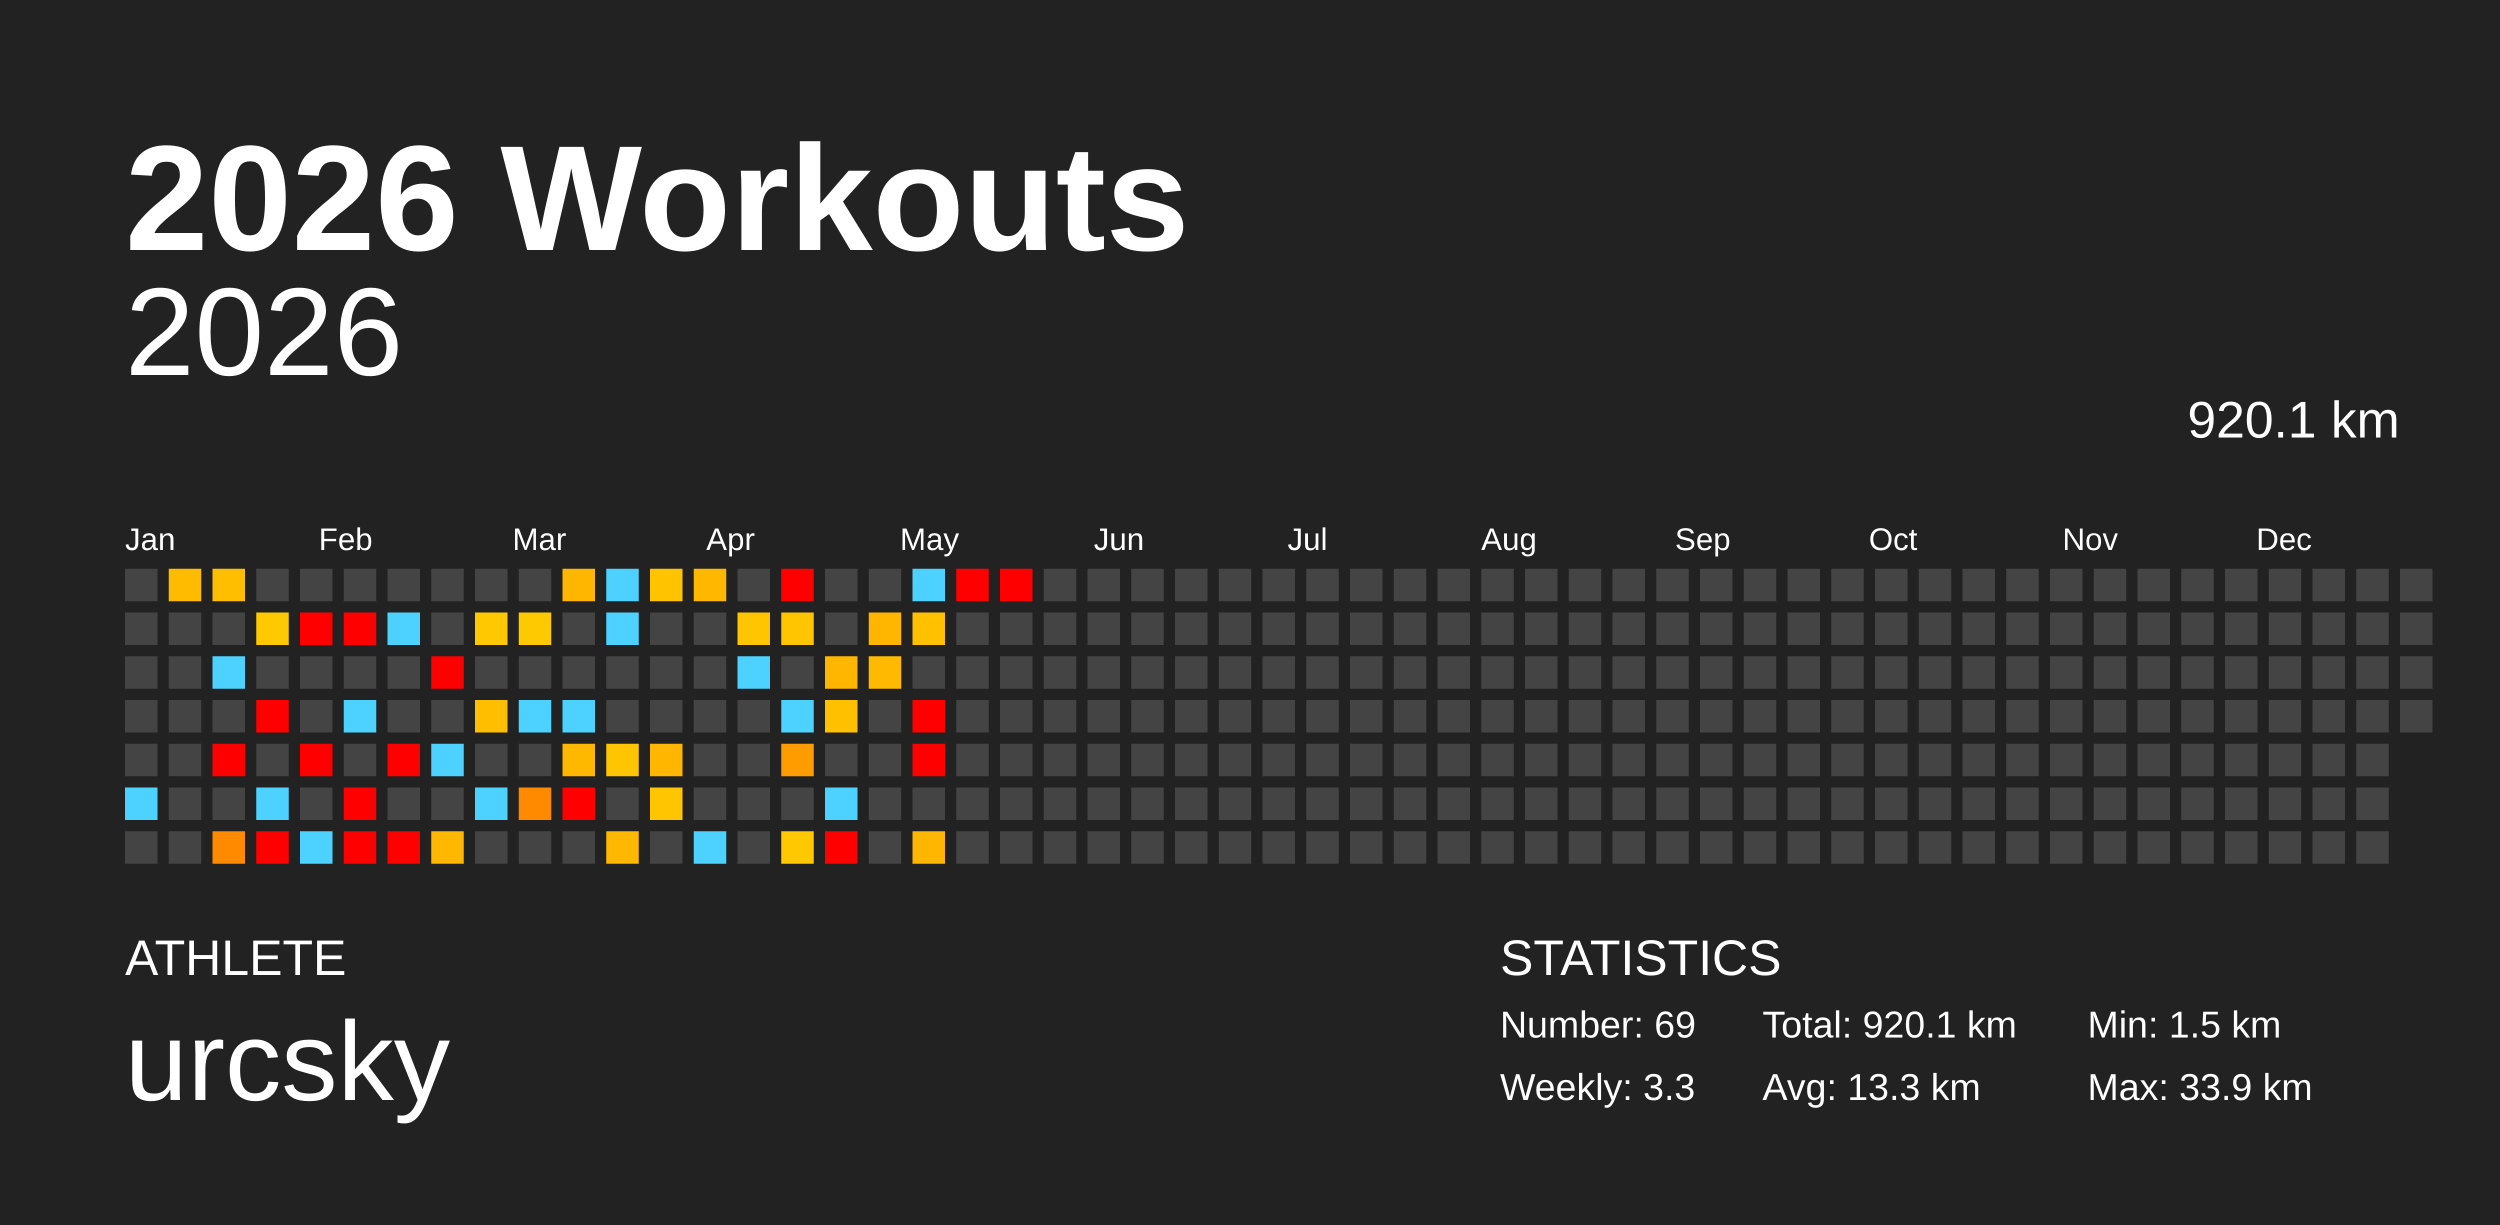
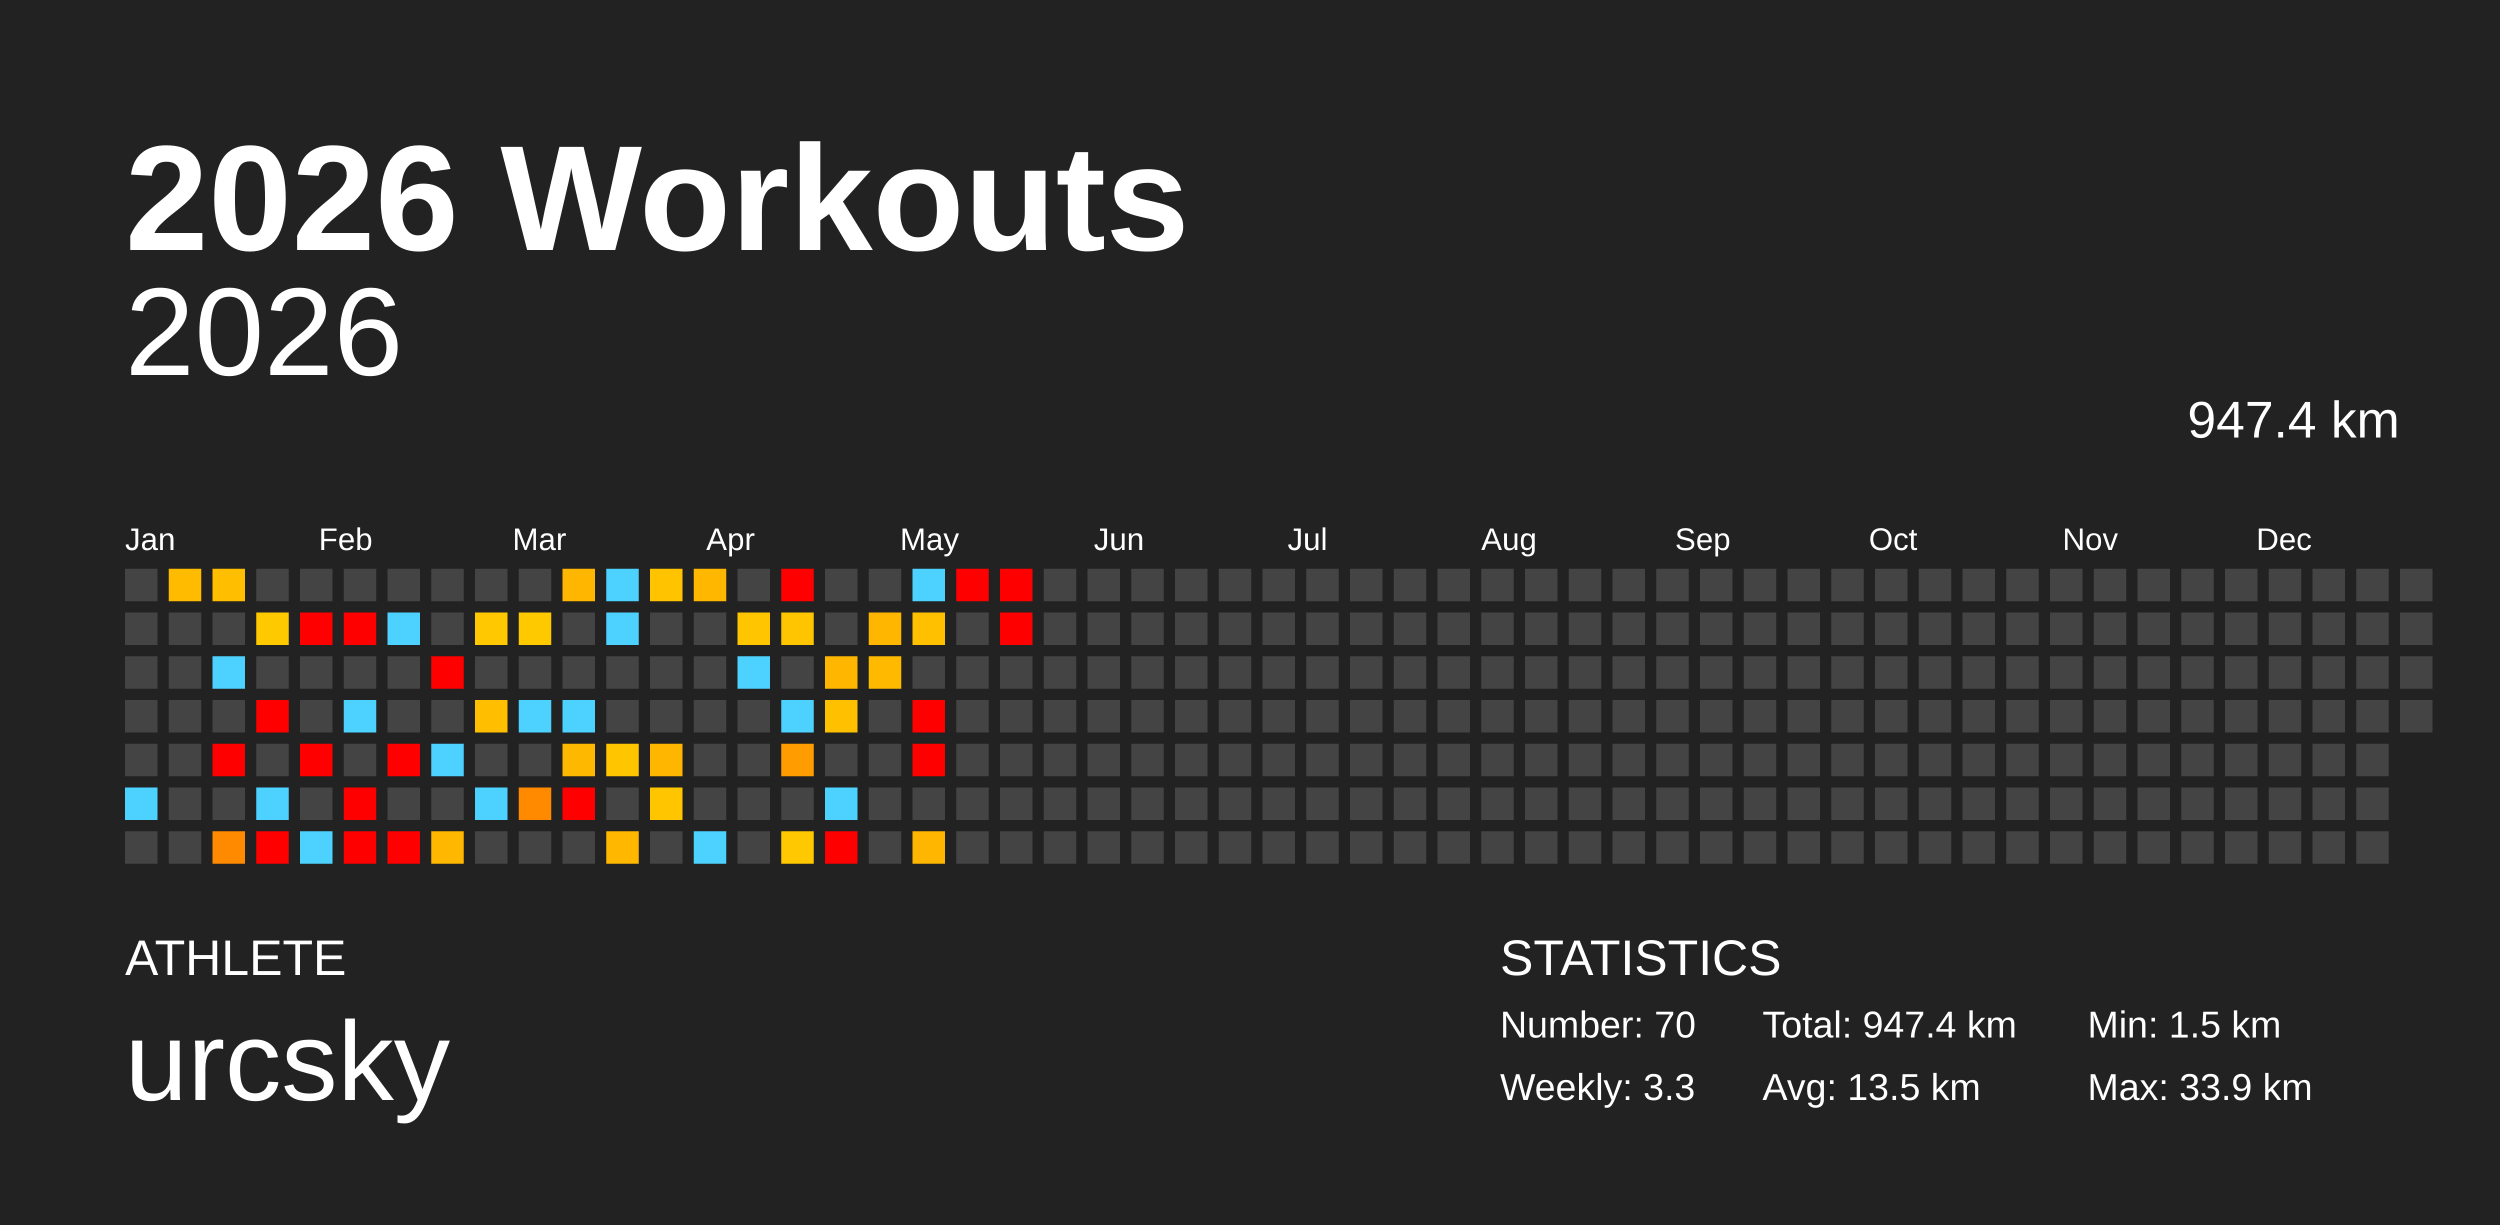
<svg xmlns="http://www.w3.org/2000/svg" baseProfile="full" height="98mm" version="1.1" viewBox="0,0,200,98" width="200mm">
  <defs />
  <rect fill="#222222" height="98" width="200" x="0" y="0" />
  <text fill="#FFFFFF" style="font-size:12px; font-family:Arial; font-weight:bold;" x="10" y="20">2026 Workouts</text>
  <text fill="#FFFFFF" style="font-size:4px; font-family:Arial" x="10" y="78">ATHLETE</text>
  <text fill="#FFFFFF" style="font-size:9px; font-family:Arial" x="10" y="88">urcsky</text>
  <text fill="#FFFFFF" style="font-size:4px; font-family:Arial" x="120" y="78">STATISTICS</text>
-   <text fill="#FFFFFF" style="font-size:3px; font-family:Arial" x="120" y="83">Number: 69</text>
+   <text fill="#FFFFFF" style="font-size:3px; font-family:Arial" x="120" y="83">Number: 70</text>
  <text fill="#FFFFFF" style="font-size:3px; font-family:Arial" x="120" y="88">Weekly: 3.3</text>
-   <text fill="#FFFFFF" style="font-size:3px; font-family:Arial" x="141" y="83">Total: 920.1 km</text>
-   <text fill="#FFFFFF" style="font-size:3px; font-family:Arial" x="141" y="88">Avg: 13.3 km</text>
+   <text fill="#FFFFFF" style="font-size:3px; font-family:Arial" x="141" y="83">Total: 947.4 km</text>
+   <text fill="#FFFFFF" style="font-size:3px; font-family:Arial" x="141" y="88">Avg: 13.5 km</text>
  <text fill="#FFFFFF" style="font-size:3px; font-family:Arial" x="167" y="83">Min: 1.5 km</text>
  <text fill="#FFFFFF" style="font-size:3px; font-family:Arial" x="167" y="88">Max: 33.9 km</text>
  <text alignment-baseline="hanging" fill="#FFFFFF" style="font-size:10.0px; font-family:Arial;" x="10" y="30">2026</text>
-   <text alignment-baseline="hanging" fill="#FFFFFF" style="font-size:4.125px; font-family:Arial;" x="175" y="35">920.1 km</text>
+   <text alignment-baseline="hanging" fill="#FFFFFF" style="font-size:4.125px; font-family:Arial;" x="175" y="35">947.4 km</text>
  <text fill="#FFFFFF" style="font-size:2.5px; font-family:Arial" x="10.0" y="44">Jan</text>
  <text fill="#FFFFFF" style="font-size:2.5px; font-family:Arial" x="25.5" y="44">Feb</text>
  <text fill="#FFFFFF" style="font-size:2.5px; font-family:Arial" x="41.0" y="44">Mar</text>
  <text fill="#FFFFFF" style="font-size:2.5px; font-family:Arial" x="56.5" y="44">Apr</text>
  <text fill="#FFFFFF" style="font-size:2.5px; font-family:Arial" x="72.0" y="44">May</text>
  <text fill="#FFFFFF" style="font-size:2.5px; font-family:Arial" x="87.5" y="44">Jun</text>
  <text fill="#FFFFFF" style="font-size:2.5px; font-family:Arial" x="103.0" y="44">Jul</text>
  <text fill="#FFFFFF" style="font-size:2.5px; font-family:Arial" x="118.5" y="44">Aug</text>
  <text fill="#FFFFFF" style="font-size:2.5px; font-family:Arial" x="134.0" y="44">Sep</text>
  <text fill="#FFFFFF" style="font-size:2.5px; font-family:Arial" x="149.5" y="44">Oct</text>
  <text fill="#FFFFFF" style="font-size:2.5px; font-family:Arial" x="165.0" y="44">Nov</text>
  <text fill="#FFFFFF" style="font-size:2.5px; font-family:Arial" x="180.5" y="44">Dec</text>
  <rect fill="#444444" height="2.6" width="2.6" x="10.0" y="45.5" />
  <rect fill="#444444" height="2.6" width="2.6" x="10.0" y="49.0" />
  <rect fill="#444444" height="2.6" width="2.6" x="10.0" y="52.5" />
  <rect fill="#444444" height="2.6" width="2.6" x="10.0" y="56.0" />
  <rect fill="#444444" height="2.6" width="2.6" x="10.0" y="59.5" />
  <rect fill="#4dd2ff" height="2.6" width="2.6" x="10.0" y="63.0" />
  <rect fill="#444444" height="2.6" width="2.6" x="10.0" y="66.5" />
  <rect fill="#ffbb00" height="2.6" width="2.6" x="13.5" y="45.5" />
  <rect fill="#444444" height="2.6" width="2.6" x="13.5" y="49.0" />
  <rect fill="#444444" height="2.6" width="2.6" x="13.5" y="52.5" />
  <rect fill="#444444" height="2.6" width="2.6" x="13.5" y="56.0" />
  <rect fill="#444444" height="2.6" width="2.6" x="13.5" y="59.5" />
  <rect fill="#444444" height="2.6" width="2.6" x="13.5" y="63.0" />
  <rect fill="#444444" height="2.6" width="2.6" x="13.5" y="66.5" />
  <rect fill="#ffbe00" height="2.6" width="2.6" x="17.0" y="45.5" />
  <rect fill="#444444" height="2.6" width="2.6" x="17.0" y="49.0" />
  <rect fill="#4dd2ff" height="2.6" width="2.6" x="17.0" y="52.5" />
  <rect fill="#444444" height="2.6" width="2.6" x="17.0" y="56.0" />
  <rect fill="red" height="2.6" width="2.6" x="17.0" y="59.5" />
  <rect fill="#444444" height="2.6" width="2.6" x="17.0" y="63.0" />
  <rect fill="#ff8a00" height="2.6" width="2.6" x="17.0" y="66.5" />
  <rect fill="#444444" height="2.6" width="2.6" x="20.5" y="45.5" />
  <rect fill="#ffc900" height="2.6" width="2.6" x="20.5" y="49.0" />
  <rect fill="#444444" height="2.6" width="2.6" x="20.5" y="52.5" />
  <rect fill="red" height="2.6" width="2.6" x="20.5" y="56.0" />
  <rect fill="#444444" height="2.6" width="2.6" x="20.5" y="59.5" />
  <rect fill="#4dd2ff" height="2.6" width="2.6" x="20.5" y="63.0" />
  <rect fill="red" height="2.6" width="2.6" x="20.5" y="66.5" />
  <rect fill="#444444" height="2.6" width="2.6" x="24.0" y="45.5" />
  <rect fill="red" height="2.6" width="2.6" x="24.0" y="49.0" />
  <rect fill="#444444" height="2.6" width="2.6" x="24.0" y="52.5" />
  <rect fill="#444444" height="2.6" width="2.6" x="24.0" y="56.0" />
  <rect fill="red" height="2.6" width="2.6" x="24.0" y="59.5" />
  <rect fill="#444444" height="2.6" width="2.6" x="24.0" y="63.0" />
  <rect fill="#4dd2ff" height="2.6" width="2.6" x="24.0" y="66.5" />
  <rect fill="#444444" height="2.6" width="2.6" x="27.5" y="45.5" />
  <rect fill="red" height="2.6" width="2.6" x="27.5" y="49.0" />
  <rect fill="#444444" height="2.6" width="2.6" x="27.5" y="52.5" />
  <rect fill="#4dd2ff" height="2.6" width="2.6" x="27.5" y="56.0" />
  <rect fill="#444444" height="2.6" width="2.6" x="27.5" y="59.5" />
  <rect fill="red" height="2.6" width="2.6" x="27.5" y="63.0" />
  <rect fill="red" height="2.6" width="2.6" x="27.5" y="66.5" />
  <rect fill="#444444" height="2.6" width="2.6" x="31.0" y="45.5" />
  <rect fill="#4dd2ff" height="2.6" width="2.6" x="31.0" y="49.0" />
  <rect fill="#444444" height="2.6" width="2.6" x="31.0" y="52.5" />
  <rect fill="#444444" height="2.6" width="2.6" x="31.0" y="56.0" />
  <rect fill="red" height="2.6" width="2.6" x="31.0" y="59.5" />
  <rect fill="#444444" height="2.6" width="2.6" x="31.0" y="63.0" />
  <rect fill="red" height="2.6" width="2.6" x="31.0" y="66.5" />
  <rect fill="#444444" height="2.6" width="2.6" x="34.5" y="45.5" />
  <rect fill="#444444" height="2.6" width="2.6" x="34.5" y="49.0" />
  <rect fill="red" height="2.6" width="2.6" x="34.5" y="52.5" />
  <rect fill="#444444" height="2.6" width="2.6" x="34.5" y="56.0" />
  <rect fill="#4dd2ff" height="2.6" width="2.6" x="34.5" y="59.5" />
  <rect fill="#444444" height="2.6" width="2.6" x="34.5" y="63.0" />
  <rect fill="#ffb700" height="2.6" width="2.6" x="34.5" y="66.5" />
  <rect fill="#444444" height="2.6" width="2.6" x="38.0" y="45.5" />
  <rect fill="#ffc800" height="2.6" width="2.6" x="38.0" y="49.0" />
  <rect fill="#444444" height="2.6" width="2.6" x="38.0" y="52.5" />
  <rect fill="#ffbe00" height="2.6" width="2.6" x="38.0" y="56.0" />
  <rect fill="#444444" height="2.6" width="2.6" x="38.0" y="59.5" />
  <rect fill="#4dd2ff" height="2.6" width="2.6" x="38.0" y="63.0" />
  <rect fill="#444444" height="2.6" width="2.6" x="38.0" y="66.5" />
  <rect fill="#444444" height="2.6" width="2.6" x="41.5" y="45.5" />
  <rect fill="#ffc900" height="2.6" width="2.6" x="41.5" y="49.0" />
  <rect fill="#444444" height="2.6" width="2.6" x="41.5" y="52.5" />
  <rect fill="#4dd2ff" height="2.6" width="2.6" x="41.5" y="56.0" />
  <rect fill="#444444" height="2.6" width="2.6" x="41.5" y="59.5" />
  <rect fill="#ff8a00" height="2.6" width="2.6" x="41.5" y="63.0" />
  <rect fill="#444444" height="2.6" width="2.6" x="41.5" y="66.5" />
  <rect fill="#ffb600" height="2.6" width="2.6" x="45.0" y="45.5" />
  <rect fill="#444444" height="2.6" width="2.6" x="45.0" y="49.0" />
  <rect fill="#444444" height="2.6" width="2.6" x="45.0" y="52.5" />
  <rect fill="#4dd2ff" height="2.6" width="2.6" x="45.0" y="56.0" />
  <rect fill="#ffb800" height="2.6" width="2.6" x="45.0" y="59.5" />
  <rect fill="red" height="2.6" width="2.6" x="45.0" y="63.0" />
  <rect fill="#444444" height="2.6" width="2.6" x="45.0" y="66.5" />
  <rect fill="#4dd2ff" height="2.6" width="2.6" x="48.5" y="45.5" />
  <rect fill="#4dd2ff" height="2.6" width="2.6" x="48.5" y="49.0" />
  <rect fill="#444444" height="2.6" width="2.6" x="48.5" y="52.5" />
  <rect fill="#444444" height="2.6" width="2.6" x="48.5" y="56.0" />
  <rect fill="#ffc600" height="2.6" width="2.6" x="48.5" y="59.5" />
  <rect fill="#444444" height="2.6" width="2.6" x="48.5" y="63.0" />
  <rect fill="#ffb700" height="2.6" width="2.6" x="48.5" y="66.5" />
  <rect fill="#ffc300" height="2.6" width="2.6" x="52.0" y="45.5" />
  <rect fill="#444444" height="2.6" width="2.6" x="52.0" y="49.0" />
  <rect fill="#444444" height="2.6" width="2.6" x="52.0" y="52.5" />
  <rect fill="#444444" height="2.6" width="2.6" x="52.0" y="56.0" />
  <rect fill="#ffb600" height="2.6" width="2.6" x="52.0" y="59.5" />
  <rect fill="#ffc600" height="2.6" width="2.6" x="52.0" y="63.0" />
  <rect fill="#444444" height="2.6" width="2.6" x="52.0" y="66.5" />
  <rect fill="#ffb700" height="2.6" width="2.6" x="55.5" y="45.5" />
  <rect fill="#444444" height="2.6" width="2.6" x="55.5" y="49.0" />
  <rect fill="#444444" height="2.6" width="2.6" x="55.5" y="52.5" />
  <rect fill="#444444" height="2.6" width="2.6" x="55.5" y="56.0" />
  <rect fill="#444444" height="2.6" width="2.6" x="55.5" y="59.5" />
  <rect fill="#444444" height="2.6" width="2.6" x="55.5" y="63.0" />
  <rect fill="#4dd2ff" height="2.6" width="2.6" x="55.5" y="66.5" />
  <rect fill="#444444" height="2.6" width="2.6" x="59.0" y="45.5" />
  <rect fill="#ffc500" height="2.6" width="2.6" x="59.0" y="49.0" />
  <rect fill="#4dd2ff" height="2.6" width="2.6" x="59.0" y="52.5" />
  <rect fill="#444444" height="2.6" width="2.6" x="59.0" y="56.0" />
  <rect fill="#444444" height="2.6" width="2.6" x="59.0" y="59.5" />
  <rect fill="#444444" height="2.6" width="2.6" x="59.0" y="63.0" />
  <rect fill="#444444" height="2.6" width="2.6" x="59.0" y="66.5" />
  <rect fill="red" height="2.6" width="2.6" x="62.5" y="45.5" />
  <rect fill="#ffc500" height="2.6" width="2.6" x="62.5" y="49.0" />
  <rect fill="#444444" height="2.6" width="2.6" x="62.5" y="52.5" />
  <rect fill="#4dd2ff" height="2.6" width="2.6" x="62.5" y="56.0" />
  <rect fill="#ff9d00" height="2.6" width="2.6" x="62.5" y="59.5" />
  <rect fill="#444444" height="2.6" width="2.6" x="62.5" y="63.0" />
  <rect fill="#ffc800" height="2.6" width="2.6" x="62.5" y="66.5" />
  <rect fill="#444444" height="2.6" width="2.6" x="66.0" y="45.5" />
  <rect fill="#444444" height="2.6" width="2.6" x="66.0" y="49.0" />
  <rect fill="#ffb600" height="2.6" width="2.6" x="66.0" y="52.5" />
  <rect fill="#ffc000" height="2.6" width="2.6" x="66.0" y="56.0" />
  <rect fill="#444444" height="2.6" width="2.6" x="66.0" y="59.5" />
  <rect fill="#4dd2ff" height="2.6" width="2.6" x="66.0" y="63.0" />
  <rect fill="red" height="2.6" width="2.6" x="66.0" y="66.5" />
  <rect fill="#444444" height="2.6" width="2.6" x="69.5" y="45.5" />
  <rect fill="#ffb600" height="2.6" width="2.6" x="69.5" y="49.0" />
  <rect fill="#ffba00" height="2.6" width="2.6" x="69.5" y="52.5" />
  <rect fill="#444444" height="2.6" width="2.6" x="69.5" y="56.0" />
  <rect fill="#444444" height="2.6" width="2.6" x="69.5" y="59.5" />
  <rect fill="#444444" height="2.6" width="2.6" x="69.5" y="63.0" />
  <rect fill="#444444" height="2.6" width="2.6" x="69.5" y="66.5" />
  <rect fill="#4dd2ff" height="2.6" width="2.6" x="73.0" y="45.5" />
  <rect fill="#ffc000" height="2.6" width="2.6" x="73.0" y="49.0" />
  <rect fill="#444444" height="2.6" width="2.6" x="73.0" y="52.5" />
  <rect fill="red" height="2.6" width="2.6" x="73.0" y="56.0" />
  <rect fill="red" height="2.6" width="2.6" x="73.0" y="59.5" />
  <rect fill="#444444" height="2.6" width="2.6" x="73.0" y="63.0" />
  <rect fill="#ffb600" height="2.6" width="2.6" x="73.0" y="66.5" />
  <rect fill="red" height="2.6" width="2.6" x="76.5" y="45.5" />
  <rect fill="#444444" height="2.6" width="2.6" x="76.5" y="49.0" />
  <rect fill="#444444" height="2.6" width="2.6" x="76.5" y="52.5" />
  <rect fill="#444444" height="2.6" width="2.6" x="76.5" y="56.0" />
  <rect fill="#444444" height="2.6" width="2.6" x="76.5" y="59.5" />
  <rect fill="#444444" height="2.6" width="2.6" x="76.5" y="63.0" />
  <rect fill="#444444" height="2.6" width="2.6" x="76.5" y="66.5" />
  <rect fill="red" height="2.6" width="2.6" x="80.0" y="45.5" />
-   <rect fill="#444444" height="2.6" width="2.6" x="80.0" y="49.0" />
+   <rect fill="red" height="2.6" width="2.6" x="80.0" y="49.0" />
  <rect fill="#444444" height="2.6" width="2.6" x="80.0" y="52.5" />
  <rect fill="#444444" height="2.6" width="2.6" x="80.0" y="56.0" />
  <rect fill="#444444" height="2.6" width="2.6" x="80.0" y="59.5" />
  <rect fill="#444444" height="2.6" width="2.6" x="80.0" y="63.0" />
  <rect fill="#444444" height="2.6" width="2.6" x="80.0" y="66.5" />
  <rect fill="#444444" height="2.6" width="2.6" x="83.5" y="45.5" />
  <rect fill="#444444" height="2.6" width="2.6" x="83.5" y="49.0" />
  <rect fill="#444444" height="2.6" width="2.6" x="83.5" y="52.5" />
  <rect fill="#444444" height="2.6" width="2.6" x="83.5" y="56.0" />
  <rect fill="#444444" height="2.6" width="2.6" x="83.5" y="59.5" />
  <rect fill="#444444" height="2.6" width="2.6" x="83.5" y="63.0" />
  <rect fill="#444444" height="2.6" width="2.6" x="83.5" y="66.5" />
  <rect fill="#444444" height="2.6" width="2.6" x="87.0" y="45.5" />
  <rect fill="#444444" height="2.6" width="2.6" x="87.0" y="49.0" />
  <rect fill="#444444" height="2.6" width="2.6" x="87.0" y="52.5" />
  <rect fill="#444444" height="2.6" width="2.6" x="87.0" y="56.0" />
  <rect fill="#444444" height="2.6" width="2.6" x="87.0" y="59.5" />
  <rect fill="#444444" height="2.6" width="2.6" x="87.0" y="63.0" />
  <rect fill="#444444" height="2.6" width="2.6" x="87.0" y="66.5" />
  <rect fill="#444444" height="2.6" width="2.6" x="90.5" y="45.5" />
  <rect fill="#444444" height="2.6" width="2.6" x="90.5" y="49.0" />
  <rect fill="#444444" height="2.6" width="2.6" x="90.5" y="52.5" />
  <rect fill="#444444" height="2.6" width="2.6" x="90.5" y="56.0" />
  <rect fill="#444444" height="2.6" width="2.6" x="90.5" y="59.5" />
  <rect fill="#444444" height="2.6" width="2.6" x="90.5" y="63.0" />
  <rect fill="#444444" height="2.6" width="2.6" x="90.5" y="66.5" />
  <rect fill="#444444" height="2.6" width="2.6" x="94.0" y="45.5" />
  <rect fill="#444444" height="2.6" width="2.6" x="94.0" y="49.0" />
  <rect fill="#444444" height="2.6" width="2.6" x="94.0" y="52.5" />
  <rect fill="#444444" height="2.6" width="2.6" x="94.0" y="56.0" />
  <rect fill="#444444" height="2.6" width="2.6" x="94.0" y="59.5" />
  <rect fill="#444444" height="2.6" width="2.6" x="94.0" y="63.0" />
  <rect fill="#444444" height="2.6" width="2.6" x="94.0" y="66.5" />
  <rect fill="#444444" height="2.6" width="2.6" x="97.5" y="45.5" />
  <rect fill="#444444" height="2.6" width="2.6" x="97.5" y="49.0" />
  <rect fill="#444444" height="2.6" width="2.6" x="97.5" y="52.5" />
  <rect fill="#444444" height="2.6" width="2.6" x="97.5" y="56.0" />
  <rect fill="#444444" height="2.6" width="2.6" x="97.5" y="59.5" />
  <rect fill="#444444" height="2.6" width="2.6" x="97.5" y="63.0" />
  <rect fill="#444444" height="2.6" width="2.6" x="97.5" y="66.5" />
  <rect fill="#444444" height="2.6" width="2.6" x="101.0" y="45.5" />
  <rect fill="#444444" height="2.6" width="2.6" x="101.0" y="49.0" />
  <rect fill="#444444" height="2.6" width="2.6" x="101.0" y="52.5" />
  <rect fill="#444444" height="2.6" width="2.6" x="101.0" y="56.0" />
  <rect fill="#444444" height="2.6" width="2.6" x="101.0" y="59.5" />
  <rect fill="#444444" height="2.6" width="2.6" x="101.0" y="63.0" />
  <rect fill="#444444" height="2.6" width="2.6" x="101.0" y="66.5" />
  <rect fill="#444444" height="2.6" width="2.6" x="104.5" y="45.5" />
  <rect fill="#444444" height="2.6" width="2.6" x="104.5" y="49.0" />
  <rect fill="#444444" height="2.6" width="2.6" x="104.5" y="52.5" />
  <rect fill="#444444" height="2.6" width="2.6" x="104.5" y="56.0" />
  <rect fill="#444444" height="2.6" width="2.6" x="104.5" y="59.5" />
  <rect fill="#444444" height="2.6" width="2.6" x="104.5" y="63.0" />
  <rect fill="#444444" height="2.6" width="2.6" x="104.5" y="66.5" />
  <rect fill="#444444" height="2.6" width="2.6" x="108.0" y="45.5" />
  <rect fill="#444444" height="2.6" width="2.6" x="108.0" y="49.0" />
  <rect fill="#444444" height="2.6" width="2.6" x="108.0" y="52.5" />
  <rect fill="#444444" height="2.6" width="2.6" x="108.0" y="56.0" />
  <rect fill="#444444" height="2.6" width="2.6" x="108.0" y="59.5" />
  <rect fill="#444444" height="2.6" width="2.6" x="108.0" y="63.0" />
  <rect fill="#444444" height="2.6" width="2.6" x="108.0" y="66.5" />
  <rect fill="#444444" height="2.6" width="2.6" x="111.5" y="45.5" />
  <rect fill="#444444" height="2.6" width="2.6" x="111.5" y="49.0" />
  <rect fill="#444444" height="2.6" width="2.6" x="111.5" y="52.5" />
  <rect fill="#444444" height="2.6" width="2.6" x="111.5" y="56.0" />
  <rect fill="#444444" height="2.6" width="2.6" x="111.5" y="59.5" />
  <rect fill="#444444" height="2.6" width="2.6" x="111.5" y="63.0" />
  <rect fill="#444444" height="2.6" width="2.6" x="111.5" y="66.5" />
  <rect fill="#444444" height="2.6" width="2.6" x="115.0" y="45.5" />
  <rect fill="#444444" height="2.6" width="2.6" x="115.0" y="49.0" />
  <rect fill="#444444" height="2.6" width="2.6" x="115.0" y="52.5" />
  <rect fill="#444444" height="2.6" width="2.6" x="115.0" y="56.0" />
  <rect fill="#444444" height="2.6" width="2.6" x="115.0" y="59.5" />
  <rect fill="#444444" height="2.6" width="2.6" x="115.0" y="63.0" />
  <rect fill="#444444" height="2.6" width="2.6" x="115.0" y="66.5" />
  <rect fill="#444444" height="2.6" width="2.6" x="118.5" y="45.5" />
  <rect fill="#444444" height="2.6" width="2.6" x="118.5" y="49.0" />
  <rect fill="#444444" height="2.6" width="2.6" x="118.5" y="52.5" />
  <rect fill="#444444" height="2.6" width="2.6" x="118.5" y="56.0" />
  <rect fill="#444444" height="2.6" width="2.6" x="118.5" y="59.5" />
  <rect fill="#444444" height="2.6" width="2.6" x="118.5" y="63.0" />
  <rect fill="#444444" height="2.6" width="2.6" x="118.5" y="66.5" />
  <rect fill="#444444" height="2.6" width="2.6" x="122.0" y="45.5" />
  <rect fill="#444444" height="2.6" width="2.6" x="122.0" y="49.0" />
  <rect fill="#444444" height="2.6" width="2.6" x="122.0" y="52.5" />
  <rect fill="#444444" height="2.6" width="2.6" x="122.0" y="56.0" />
  <rect fill="#444444" height="2.6" width="2.6" x="122.0" y="59.5" />
  <rect fill="#444444" height="2.6" width="2.6" x="122.0" y="63.0" />
  <rect fill="#444444" height="2.6" width="2.6" x="122.0" y="66.5" />
  <rect fill="#444444" height="2.6" width="2.6" x="125.5" y="45.5" />
  <rect fill="#444444" height="2.6" width="2.6" x="125.5" y="49.0" />
  <rect fill="#444444" height="2.6" width="2.6" x="125.5" y="52.5" />
  <rect fill="#444444" height="2.6" width="2.6" x="125.5" y="56.0" />
  <rect fill="#444444" height="2.6" width="2.6" x="125.5" y="59.5" />
  <rect fill="#444444" height="2.6" width="2.6" x="125.5" y="63.0" />
  <rect fill="#444444" height="2.6" width="2.6" x="125.5" y="66.5" />
  <rect fill="#444444" height="2.6" width="2.6" x="129.0" y="45.5" />
  <rect fill="#444444" height="2.6" width="2.6" x="129.0" y="49.0" />
  <rect fill="#444444" height="2.6" width="2.6" x="129.0" y="52.5" />
  <rect fill="#444444" height="2.6" width="2.6" x="129.0" y="56.0" />
  <rect fill="#444444" height="2.6" width="2.6" x="129.0" y="59.5" />
  <rect fill="#444444" height="2.6" width="2.6" x="129.0" y="63.0" />
  <rect fill="#444444" height="2.6" width="2.6" x="129.0" y="66.5" />
  <rect fill="#444444" height="2.6" width="2.6" x="132.5" y="45.5" />
  <rect fill="#444444" height="2.6" width="2.6" x="132.5" y="49.0" />
  <rect fill="#444444" height="2.6" width="2.6" x="132.5" y="52.5" />
  <rect fill="#444444" height="2.6" width="2.6" x="132.5" y="56.0" />
  <rect fill="#444444" height="2.6" width="2.6" x="132.5" y="59.5" />
  <rect fill="#444444" height="2.6" width="2.6" x="132.5" y="63.0" />
  <rect fill="#444444" height="2.6" width="2.6" x="132.5" y="66.5" />
  <rect fill="#444444" height="2.6" width="2.6" x="136.0" y="45.5" />
  <rect fill="#444444" height="2.6" width="2.6" x="136.0" y="49.0" />
  <rect fill="#444444" height="2.6" width="2.6" x="136.0" y="52.5" />
  <rect fill="#444444" height="2.6" width="2.6" x="136.0" y="56.0" />
  <rect fill="#444444" height="2.6" width="2.6" x="136.0" y="59.5" />
  <rect fill="#444444" height="2.6" width="2.6" x="136.0" y="63.0" />
  <rect fill="#444444" height="2.6" width="2.6" x="136.0" y="66.5" />
  <rect fill="#444444" height="2.6" width="2.6" x="139.5" y="45.5" />
  <rect fill="#444444" height="2.6" width="2.6" x="139.5" y="49.0" />
  <rect fill="#444444" height="2.6" width="2.6" x="139.5" y="52.5" />
  <rect fill="#444444" height="2.6" width="2.6" x="139.5" y="56.0" />
  <rect fill="#444444" height="2.6" width="2.6" x="139.5" y="59.5" />
  <rect fill="#444444" height="2.6" width="2.6" x="139.5" y="63.0" />
  <rect fill="#444444" height="2.6" width="2.6" x="139.5" y="66.5" />
  <rect fill="#444444" height="2.6" width="2.6" x="143.0" y="45.5" />
  <rect fill="#444444" height="2.6" width="2.6" x="143.0" y="49.0" />
  <rect fill="#444444" height="2.6" width="2.6" x="143.0" y="52.5" />
  <rect fill="#444444" height="2.6" width="2.6" x="143.0" y="56.0" />
  <rect fill="#444444" height="2.6" width="2.6" x="143.0" y="59.5" />
  <rect fill="#444444" height="2.6" width="2.6" x="143.0" y="63.0" />
  <rect fill="#444444" height="2.6" width="2.6" x="143.0" y="66.5" />
  <rect fill="#444444" height="2.6" width="2.6" x="146.5" y="45.5" />
  <rect fill="#444444" height="2.6" width="2.6" x="146.5" y="49.0" />
  <rect fill="#444444" height="2.6" width="2.6" x="146.5" y="52.5" />
  <rect fill="#444444" height="2.6" width="2.6" x="146.5" y="56.0" />
  <rect fill="#444444" height="2.6" width="2.6" x="146.5" y="59.5" />
  <rect fill="#444444" height="2.6" width="2.6" x="146.5" y="63.0" />
  <rect fill="#444444" height="2.6" width="2.6" x="146.5" y="66.5" />
  <rect fill="#444444" height="2.6" width="2.6" x="150.0" y="45.5" />
  <rect fill="#444444" height="2.6" width="2.6" x="150.0" y="49.0" />
  <rect fill="#444444" height="2.6" width="2.6" x="150.0" y="52.5" />
  <rect fill="#444444" height="2.6" width="2.6" x="150.0" y="56.0" />
  <rect fill="#444444" height="2.6" width="2.6" x="150.0" y="59.5" />
  <rect fill="#444444" height="2.6" width="2.6" x="150.0" y="63.0" />
  <rect fill="#444444" height="2.6" width="2.6" x="150.0" y="66.5" />
  <rect fill="#444444" height="2.6" width="2.6" x="153.5" y="45.5" />
  <rect fill="#444444" height="2.6" width="2.6" x="153.5" y="49.0" />
  <rect fill="#444444" height="2.6" width="2.6" x="153.5" y="52.5" />
  <rect fill="#444444" height="2.6" width="2.6" x="153.5" y="56.0" />
  <rect fill="#444444" height="2.6" width="2.6" x="153.5" y="59.5" />
  <rect fill="#444444" height="2.6" width="2.6" x="153.5" y="63.0" />
  <rect fill="#444444" height="2.6" width="2.6" x="153.5" y="66.5" />
  <rect fill="#444444" height="2.6" width="2.6" x="157.0" y="45.5" />
  <rect fill="#444444" height="2.6" width="2.6" x="157.0" y="49.0" />
  <rect fill="#444444" height="2.6" width="2.6" x="157.0" y="52.5" />
  <rect fill="#444444" height="2.6" width="2.6" x="157.0" y="56.0" />
  <rect fill="#444444" height="2.6" width="2.6" x="157.0" y="59.5" />
  <rect fill="#444444" height="2.6" width="2.6" x="157.0" y="63.0" />
  <rect fill="#444444" height="2.6" width="2.6" x="157.0" y="66.5" />
  <rect fill="#444444" height="2.6" width="2.6" x="160.5" y="45.5" />
  <rect fill="#444444" height="2.6" width="2.6" x="160.5" y="49.0" />
  <rect fill="#444444" height="2.6" width="2.6" x="160.5" y="52.5" />
  <rect fill="#444444" height="2.6" width="2.6" x="160.5" y="56.0" />
  <rect fill="#444444" height="2.6" width="2.6" x="160.5" y="59.5" />
  <rect fill="#444444" height="2.6" width="2.6" x="160.5" y="63.0" />
  <rect fill="#444444" height="2.6" width="2.6" x="160.5" y="66.5" />
  <rect fill="#444444" height="2.6" width="2.6" x="164.0" y="45.5" />
  <rect fill="#444444" height="2.6" width="2.6" x="164.0" y="49.0" />
  <rect fill="#444444" height="2.6" width="2.6" x="164.0" y="52.5" />
  <rect fill="#444444" height="2.6" width="2.6" x="164.0" y="56.0" />
  <rect fill="#444444" height="2.6" width="2.6" x="164.0" y="59.5" />
  <rect fill="#444444" height="2.6" width="2.6" x="164.0" y="63.0" />
  <rect fill="#444444" height="2.6" width="2.6" x="164.0" y="66.5" />
  <rect fill="#444444" height="2.6" width="2.6" x="167.5" y="45.5" />
  <rect fill="#444444" height="2.6" width="2.6" x="167.5" y="49.0" />
  <rect fill="#444444" height="2.6" width="2.6" x="167.5" y="52.5" />
  <rect fill="#444444" height="2.6" width="2.6" x="167.5" y="56.0" />
  <rect fill="#444444" height="2.6" width="2.6" x="167.5" y="59.5" />
  <rect fill="#444444" height="2.6" width="2.6" x="167.5" y="63.0" />
  <rect fill="#444444" height="2.6" width="2.6" x="167.5" y="66.5" />
  <rect fill="#444444" height="2.6" width="2.6" x="171.0" y="45.5" />
  <rect fill="#444444" height="2.6" width="2.6" x="171.0" y="49.0" />
  <rect fill="#444444" height="2.6" width="2.6" x="171.0" y="52.5" />
  <rect fill="#444444" height="2.6" width="2.6" x="171.0" y="56.0" />
  <rect fill="#444444" height="2.6" width="2.6" x="171.0" y="59.5" />
  <rect fill="#444444" height="2.6" width="2.6" x="171.0" y="63.0" />
  <rect fill="#444444" height="2.6" width="2.6" x="171.0" y="66.5" />
  <rect fill="#444444" height="2.6" width="2.6" x="174.5" y="45.5" />
  <rect fill="#444444" height="2.6" width="2.6" x="174.5" y="49.0" />
  <rect fill="#444444" height="2.6" width="2.6" x="174.5" y="52.5" />
  <rect fill="#444444" height="2.6" width="2.6" x="174.5" y="56.0" />
  <rect fill="#444444" height="2.6" width="2.6" x="174.5" y="59.5" />
  <rect fill="#444444" height="2.6" width="2.6" x="174.5" y="63.0" />
  <rect fill="#444444" height="2.6" width="2.6" x="174.5" y="66.5" />
  <rect fill="#444444" height="2.6" width="2.6" x="178.0" y="45.5" />
  <rect fill="#444444" height="2.6" width="2.6" x="178.0" y="49.0" />
  <rect fill="#444444" height="2.6" width="2.6" x="178.0" y="52.5" />
  <rect fill="#444444" height="2.6" width="2.6" x="178.0" y="56.0" />
  <rect fill="#444444" height="2.6" width="2.6" x="178.0" y="59.5" />
  <rect fill="#444444" height="2.6" width="2.6" x="178.0" y="63.0" />
  <rect fill="#444444" height="2.6" width="2.6" x="178.0" y="66.5" />
  <rect fill="#444444" height="2.6" width="2.6" x="181.5" y="45.5" />
  <rect fill="#444444" height="2.6" width="2.6" x="181.5" y="49.0" />
  <rect fill="#444444" height="2.6" width="2.6" x="181.5" y="52.5" />
  <rect fill="#444444" height="2.6" width="2.6" x="181.5" y="56.0" />
  <rect fill="#444444" height="2.6" width="2.6" x="181.5" y="59.5" />
  <rect fill="#444444" height="2.6" width="2.6" x="181.5" y="63.0" />
  <rect fill="#444444" height="2.6" width="2.6" x="181.5" y="66.5" />
  <rect fill="#444444" height="2.6" width="2.6" x="185.0" y="45.5" />
  <rect fill="#444444" height="2.6" width="2.6" x="185.0" y="49.0" />
  <rect fill="#444444" height="2.6" width="2.6" x="185.0" y="52.5" />
  <rect fill="#444444" height="2.6" width="2.6" x="185.0" y="56.0" />
  <rect fill="#444444" height="2.6" width="2.6" x="185.0" y="59.5" />
  <rect fill="#444444" height="2.6" width="2.6" x="185.0" y="63.0" />
  <rect fill="#444444" height="2.6" width="2.6" x="185.0" y="66.5" />
  <rect fill="#444444" height="2.6" width="2.6" x="188.5" y="45.5" />
  <rect fill="#444444" height="2.6" width="2.6" x="188.5" y="49.0" />
  <rect fill="#444444" height="2.6" width="2.6" x="188.5" y="52.5" />
  <rect fill="#444444" height="2.6" width="2.6" x="188.5" y="56.0" />
  <rect fill="#444444" height="2.6" width="2.6" x="188.5" y="59.5" />
  <rect fill="#444444" height="2.6" width="2.6" x="188.5" y="63.0" />
  <rect fill="#444444" height="2.6" width="2.6" x="188.5" y="66.5" />
  <rect fill="#444444" height="2.6" width="2.6" x="192.0" y="45.5" />
  <rect fill="#444444" height="2.6" width="2.6" x="192.0" y="49.0" />
  <rect fill="#444444" height="2.6" width="2.6" x="192.0" y="52.5" />
  <rect fill="#444444" height="2.6" width="2.6" x="192.0" y="56.0" />
</svg>
